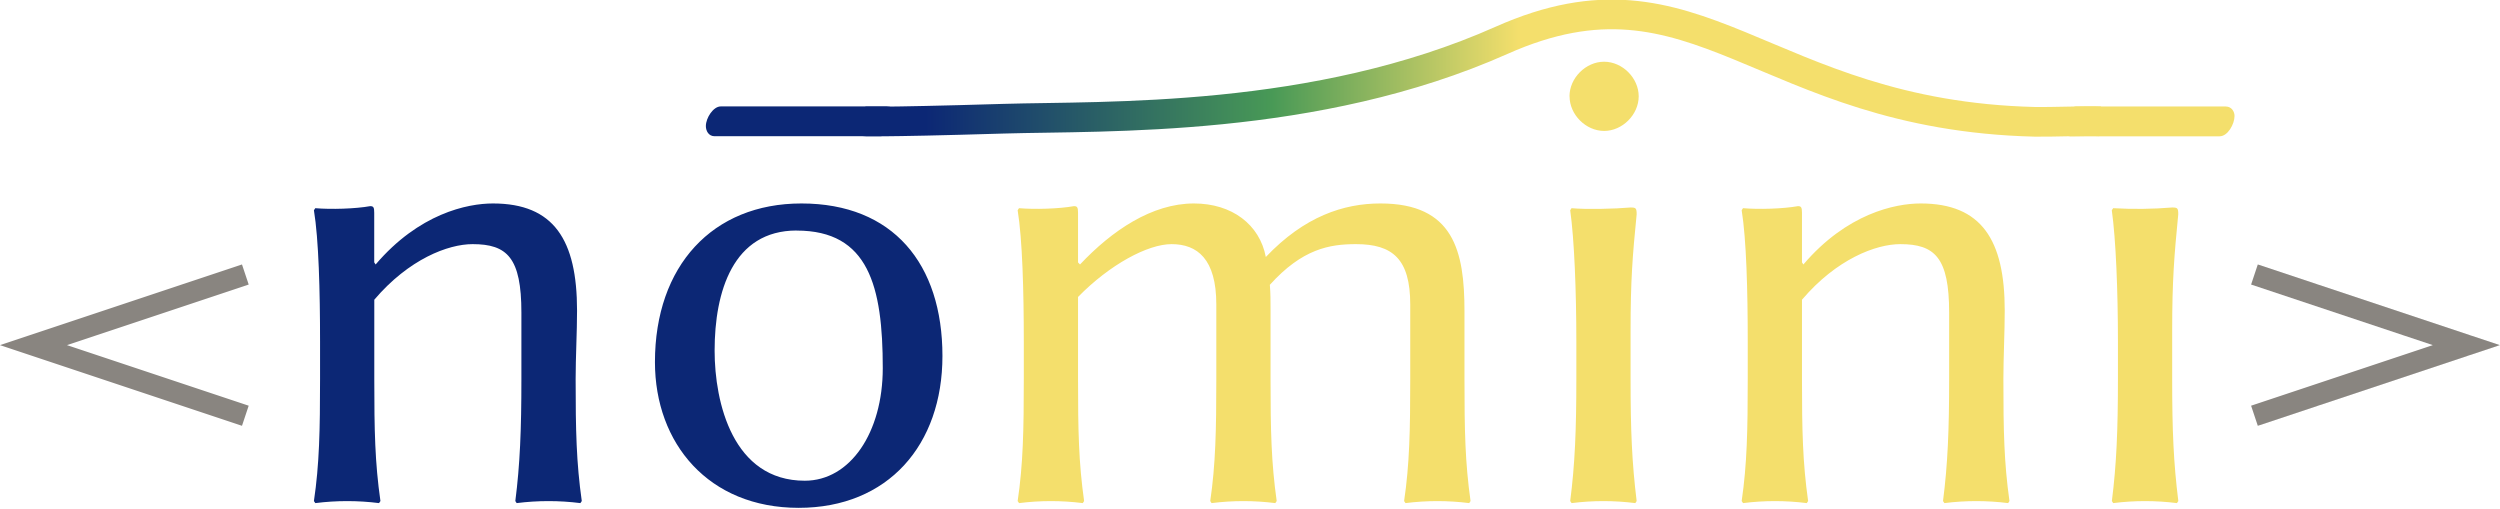
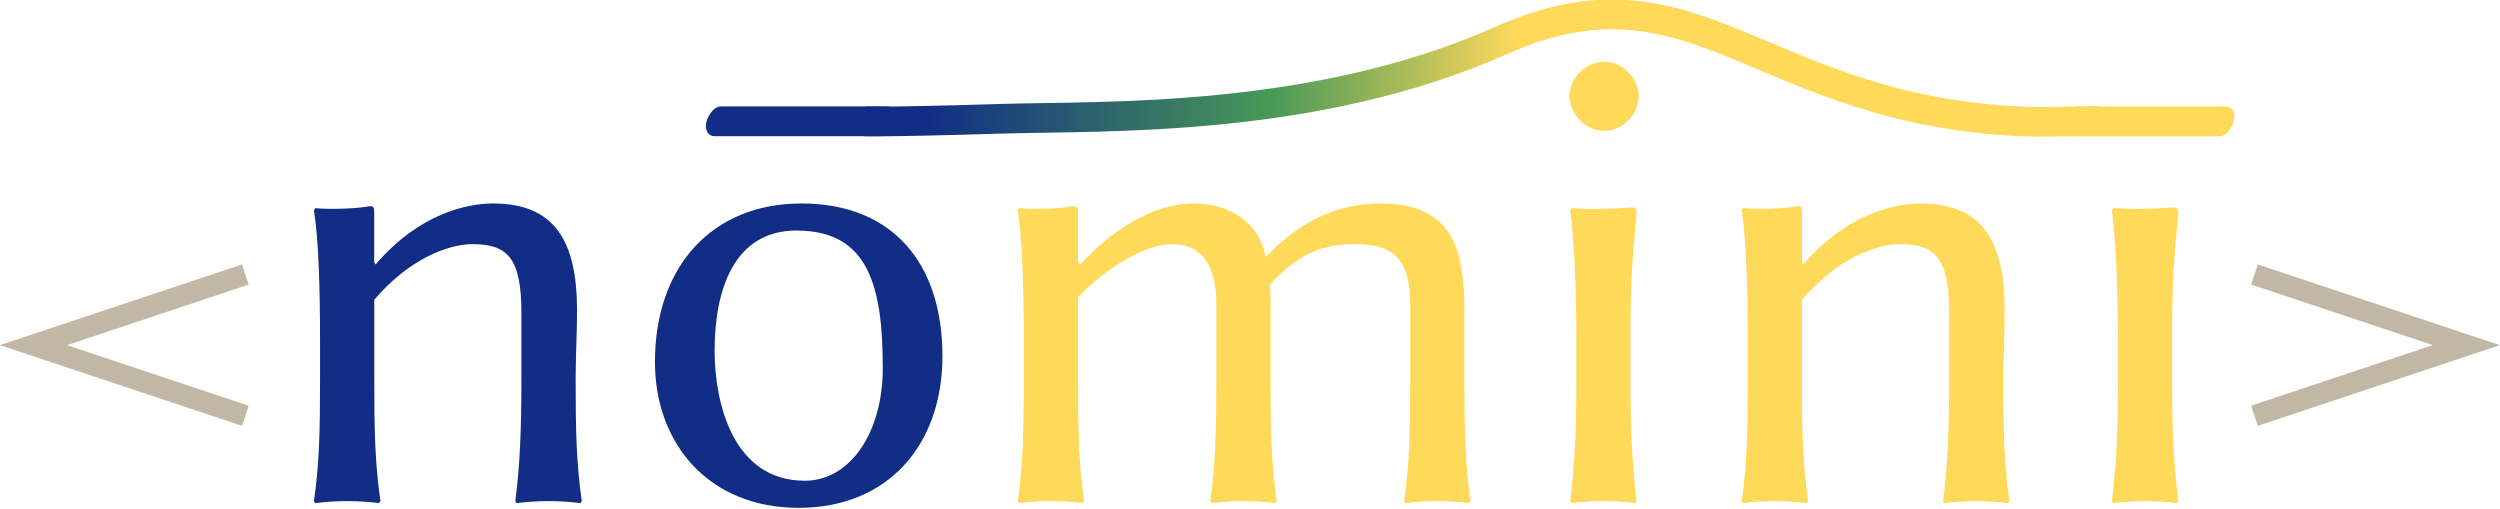
- <svg xmlns="http://www.w3.org/2000/svg" aria-labelledby="title desc" viewBox="0 0 354 72">
+ <svg xmlns="http://www.w3.org/2000/svg" viewBox="0 0 354 72">
  <defs>
    <linearGradient id="a">
-       <stop offset=".05" stop-color="#0c2775" />
+       <stop offset=".05" stop-color="#112D85" />
      <stop offset=".33" stop-color="#489956" />
-       <stop offset=".53" stop-color="#f4df6c" />
+       <stop offset=".53" stop-color="#FFD95A" />
    </linearGradient>
  </defs>
  <path fill="none" stroke="url(#a)" stroke-width="4.2" d="M122.2 17.17s1.2.2 19.9-.36c14.48-.43 44.19.63 70.52-11.1 27.87-12.42 36.75 10.59 75.52 11.54 1.94.05 7.66-.17 9.24-.07" />
-   <path fill="#0c2775" d="M81.51 53.67c0-3.07.2-6.62.2-9.7 0-9.98-3.27-15.16-11.91-15.16-3.65 0-10.47 1.44-16.61 8.64l-.2-.3v-7c0-.77-.09-.96-.57-.96-2.11.38-5.57.48-7.77.29l-.2.29c.68 4.12.87 11.42.87 18.62v5.28c0 7.2-.1 12.1-.87 17.28l.2.29a36 36 0 0 1 9.02 0l.2-.29c-.78-5.47-.87-9.98-.87-17.28V42.44c4.9-5.76 10.46-7.87 13.92-7.87 4.9 0 6.91 1.92 6.91 9.7v9.4c0 7.2-.2 12.1-.86 17.28l.19.29a36 36 0 0 1 9.02 0l.2-.29c-.77-5.47-.87-9.98-.87-17.28m11.23-2.4c0 11.52 7.59 20.64 20.35 20.64 12.68 0 20.36-8.93 20.36-21.5 0-13.06-7.01-21.6-19.97-21.6-12.58 0-20.74 8.83-20.74 22.46m20.07-18.62c10.17 0 12.19 7.87 12.19 19.48 0 9.12-4.61 15.94-11.04 15.94-10.18 0-12.77-11.04-12.77-18.43 0-8.35 2.6-17 11.62-17m11.8-13.35c1.25 0 2.3-1.73 2.3-2.88 0-.57-.38-1.34-1.34-1.34h-23.52c-1.05 0-2.1 1.63-2.1 2.78 0 .67.38 1.44 1.24 1.44z" />
-   <path fill="#f4df6c" d="M152.65 37.16v-7.01c0-.77-.1-.96-.58-.96-2.11.38-5.57.48-7.78.29l-.19.29c.67 4.12.87 11.42.87 18.62v5.28c0 7.2-.1 12.1-.87 17.28l.2.29a36 36 0 0 1 9.02 0l.19-.29c-.77-5.47-.86-9.98-.86-17.28V42.05c4.5-4.6 9.88-7.48 13.24-7.48 3.65 0 6.34 2.1 6.34 8.54v10.56c0 7.2-.1 12.1-.86 17.28l.19.29a36 36 0 0 1 9.02 0l.2-.29c-.77-5.47-.87-9.98-.87-17.28v-9.7c0-1.34 0-2.5-.1-3.64 4.61-5.1 8.45-5.76 12.2-5.76 5.18 0 7.68 2.1 7.68 8.54v10.56c0 7.2-.1 12.1-.87 17.28l.2.29a36 36 0 0 1 9.02 0l.19-.29c-.77-5.47-.86-9.98-.86-17.28v-9.6c0-8.54-1.54-15.26-11.9-15.26-5.2 0-10.76 1.82-16.23 7.58-.87-4.6-4.8-7.58-10.18-7.58-5.95 0-11.61 3.84-16.13 8.64zm70.56 11.23v5.28c0 7.2-.2 12.1-.87 17.28l.2.29a36 36 0 0 1 9.02 0l.19-.29c-.67-5.47-.86-9.98-.86-17.28v-6.82c0-7.2.28-10.65.86-16.5 0-.87-.1-.97-.86-.97-2.21.2-6.34.29-8.36.1l-.19.29c.58 4.12.87 11.42.87 18.62m-.96-34.75c0 2.59 2.3 4.9 4.9 4.9 2.58 0 4.89-2.31 4.89-4.9s-2.3-4.9-4.9-4.9c-2.59 0-4.9 2.3-4.9 4.9m61.44 40.03c0-3.07.19-6.62.19-9.7 0-9.98-3.27-15.16-11.9-15.16-3.65 0-10.47 1.44-16.61 8.64l-.2-.3v-7c0-.77-.1-.96-.57-.96-2.11.38-5.57.48-7.78.29l-.19.29c.67 4.12.86 11.42.86 18.62v5.28c0 7.2-.1 12.1-.86 17.28l.2.29a36 36 0 0 1 9.02 0l.19-.29c-.77-5.47-.87-9.98-.87-17.28V42.44c4.9-5.76 10.47-7.87 13.92-7.87 4.9 0 6.92 1.92 6.92 9.7v9.4c0 7.2-.2 12.1-.87 17.28l.2.29a36 36 0 0 1 9.02 0l.19-.29c-.77-5.47-.86-9.98-.86-17.28m16.22-5.28v5.28c0 7.2-.2 12.1-.86 17.28l.19.29a36 36 0 0 1 9.02 0l.2-.29c-.68-5.47-.87-9.98-.87-17.28v-6.82c0-7.2.29-10.65.86-16.5 0-.87-.1-.97-.86-.97a60 60 0 0 1-8.35.1l-.2.29c.58 4.12.87 11.42.87 18.62m14.4-29.09c1.15 0 2.11-1.73 2.11-2.88 0-.57-.38-1.34-1.25-1.34h-21.21c-.87 0-1.83 1.63-1.83 2.78 0 .67.3 1.44 1.06 1.44z" />
-   <path fill="none" stroke="#898580" stroke-width="3" d="m319.23 38.87 30 10-30 10m-284.49-20-30 10 30 10" class="bracket" />
+   <path fill="#112D85" d="M81.51 53.67c0-3.07.2-6.62.2-9.7 0-9.98-3.27-15.16-11.91-15.16-3.65 0-10.47 1.44-16.61 8.64l-.2-.3v-7c0-.77-.09-.96-.57-.96-2.11.38-5.57.48-7.77.29l-.2.29c.68 4.12.87 11.42.87 18.62v5.28c0 7.2-.1 12.1-.87 17.28l.2.29a36 36 0 0 1 9.02 0l.2-.29c-.78-5.47-.87-9.98-.87-17.28V42.44c4.9-5.76 10.46-7.87 13.92-7.87 4.9 0 6.91 1.92 6.91 9.7v9.4c0 7.2-.2 12.1-.86 17.28l.19.29a36 36 0 0 1 9.02 0l.2-.29c-.77-5.47-.87-9.98-.87-17.28m11.23-2.4c0 11.52 7.59 20.64 20.35 20.64 12.68 0 20.36-8.93 20.36-21.5 0-13.06-7.01-21.6-19.97-21.6-12.58 0-20.74 8.83-20.74 22.46m20.07-18.62c10.17 0 12.19 7.87 12.19 19.48 0 9.12-4.61 15.94-11.04 15.94-10.18 0-12.77-11.04-12.77-18.43 0-8.35 2.6-17 11.62-17m11.8-13.35c1.25 0 2.3-1.73 2.3-2.88 0-.57-.38-1.34-1.34-1.34h-23.52c-1.05 0-2.1 1.63-2.1 2.78 0 .67.38 1.44 1.24 1.44z" />
+   <path fill="#FFD95A" d="M152.65 37.16v-7.01c0-.77-.1-.96-.58-.96-2.11.38-5.57.48-7.78.29l-.19.29c.67 4.12.87 11.42.87 18.62v5.28c0 7.2-.1 12.1-.87 17.28l.2.29a36 36 0 0 1 9.02 0l.19-.29c-.77-5.47-.86-9.98-.86-17.28V42.05c4.5-4.6 9.88-7.48 13.24-7.48 3.65 0 6.34 2.1 6.34 8.54v10.56c0 7.2-.1 12.1-.86 17.28l.19.29a36 36 0 0 1 9.02 0l.2-.29c-.77-5.47-.87-9.98-.87-17.28v-9.7c0-1.34 0-2.5-.1-3.64 4.61-5.1 8.45-5.76 12.2-5.76 5.18 0 7.68 2.1 7.68 8.54v10.56c0 7.2-.1 12.1-.87 17.28l.2.29a36 36 0 0 1 9.02 0l.19-.29c-.77-5.47-.86-9.98-.86-17.28v-9.6c0-8.54-1.54-15.26-11.9-15.26-5.2 0-10.76 1.82-16.23 7.58-.87-4.6-4.8-7.58-10.18-7.58-5.95 0-11.61 3.84-16.13 8.64zm70.56 11.23v5.28c0 7.2-.2 12.1-.87 17.28l.2.29a36 36 0 0 1 9.02 0l.19-.29c-.67-5.47-.86-9.98-.86-17.28v-6.82c0-7.2.28-10.65.86-16.5 0-.87-.1-.97-.86-.97-2.21.2-6.34.29-8.36.1l-.19.29c.58 4.12.87 11.42.87 18.62m-.96-34.75c0 2.59 2.3 4.9 4.9 4.9 2.58 0 4.89-2.31 4.89-4.9s-2.3-4.9-4.9-4.9c-2.59 0-4.9 2.3-4.9 4.9m61.44 40.03c0-3.07.19-6.62.19-9.7 0-9.98-3.27-15.16-11.9-15.16-3.65 0-10.47 1.44-16.61 8.64l-.2-.3v-7c0-.77-.1-.96-.57-.96-2.11.38-5.57.48-7.78.29l-.19.29c.67 4.12.86 11.42.86 18.62v5.28c0 7.2-.1 12.1-.86 17.28l.2.29a36 36 0 0 1 9.02 0l.19-.29c-.77-5.47-.87-9.98-.87-17.28V42.44c4.9-5.76 10.47-7.87 13.92-7.87 4.9 0 6.92 1.92 6.92 9.7v9.4c0 7.2-.2 12.1-.87 17.28l.2.29a36 36 0 0 1 9.02 0l.19-.29c-.77-5.47-.86-9.98-.86-17.28m16.22-5.28v5.28c0 7.2-.2 12.1-.86 17.28l.19.29a36 36 0 0 1 9.02 0l.2-.29c-.68-5.47-.87-9.98-.87-17.28v-6.82c0-7.2.29-10.65.86-16.5 0-.87-.1-.97-.86-.97a60 60 0 0 1-8.35.1l-.2.29c.58 4.12.87 11.42.87 18.62m14.4-29.09c1.15 0 2.11-1.73 2.11-2.88 0-.57-.38-1.34-1.25-1.34h-21.21c-.87 0-1.83 1.63-1.83 2.78 0 .67.3 1.44 1.06 1.44z" />
+   <path fill="none" stroke="#C0B8A5" stroke-width="3" d="m319.23 38.87 30 10-30 10m-284.49-20-30 10 30 10" />
</svg>
